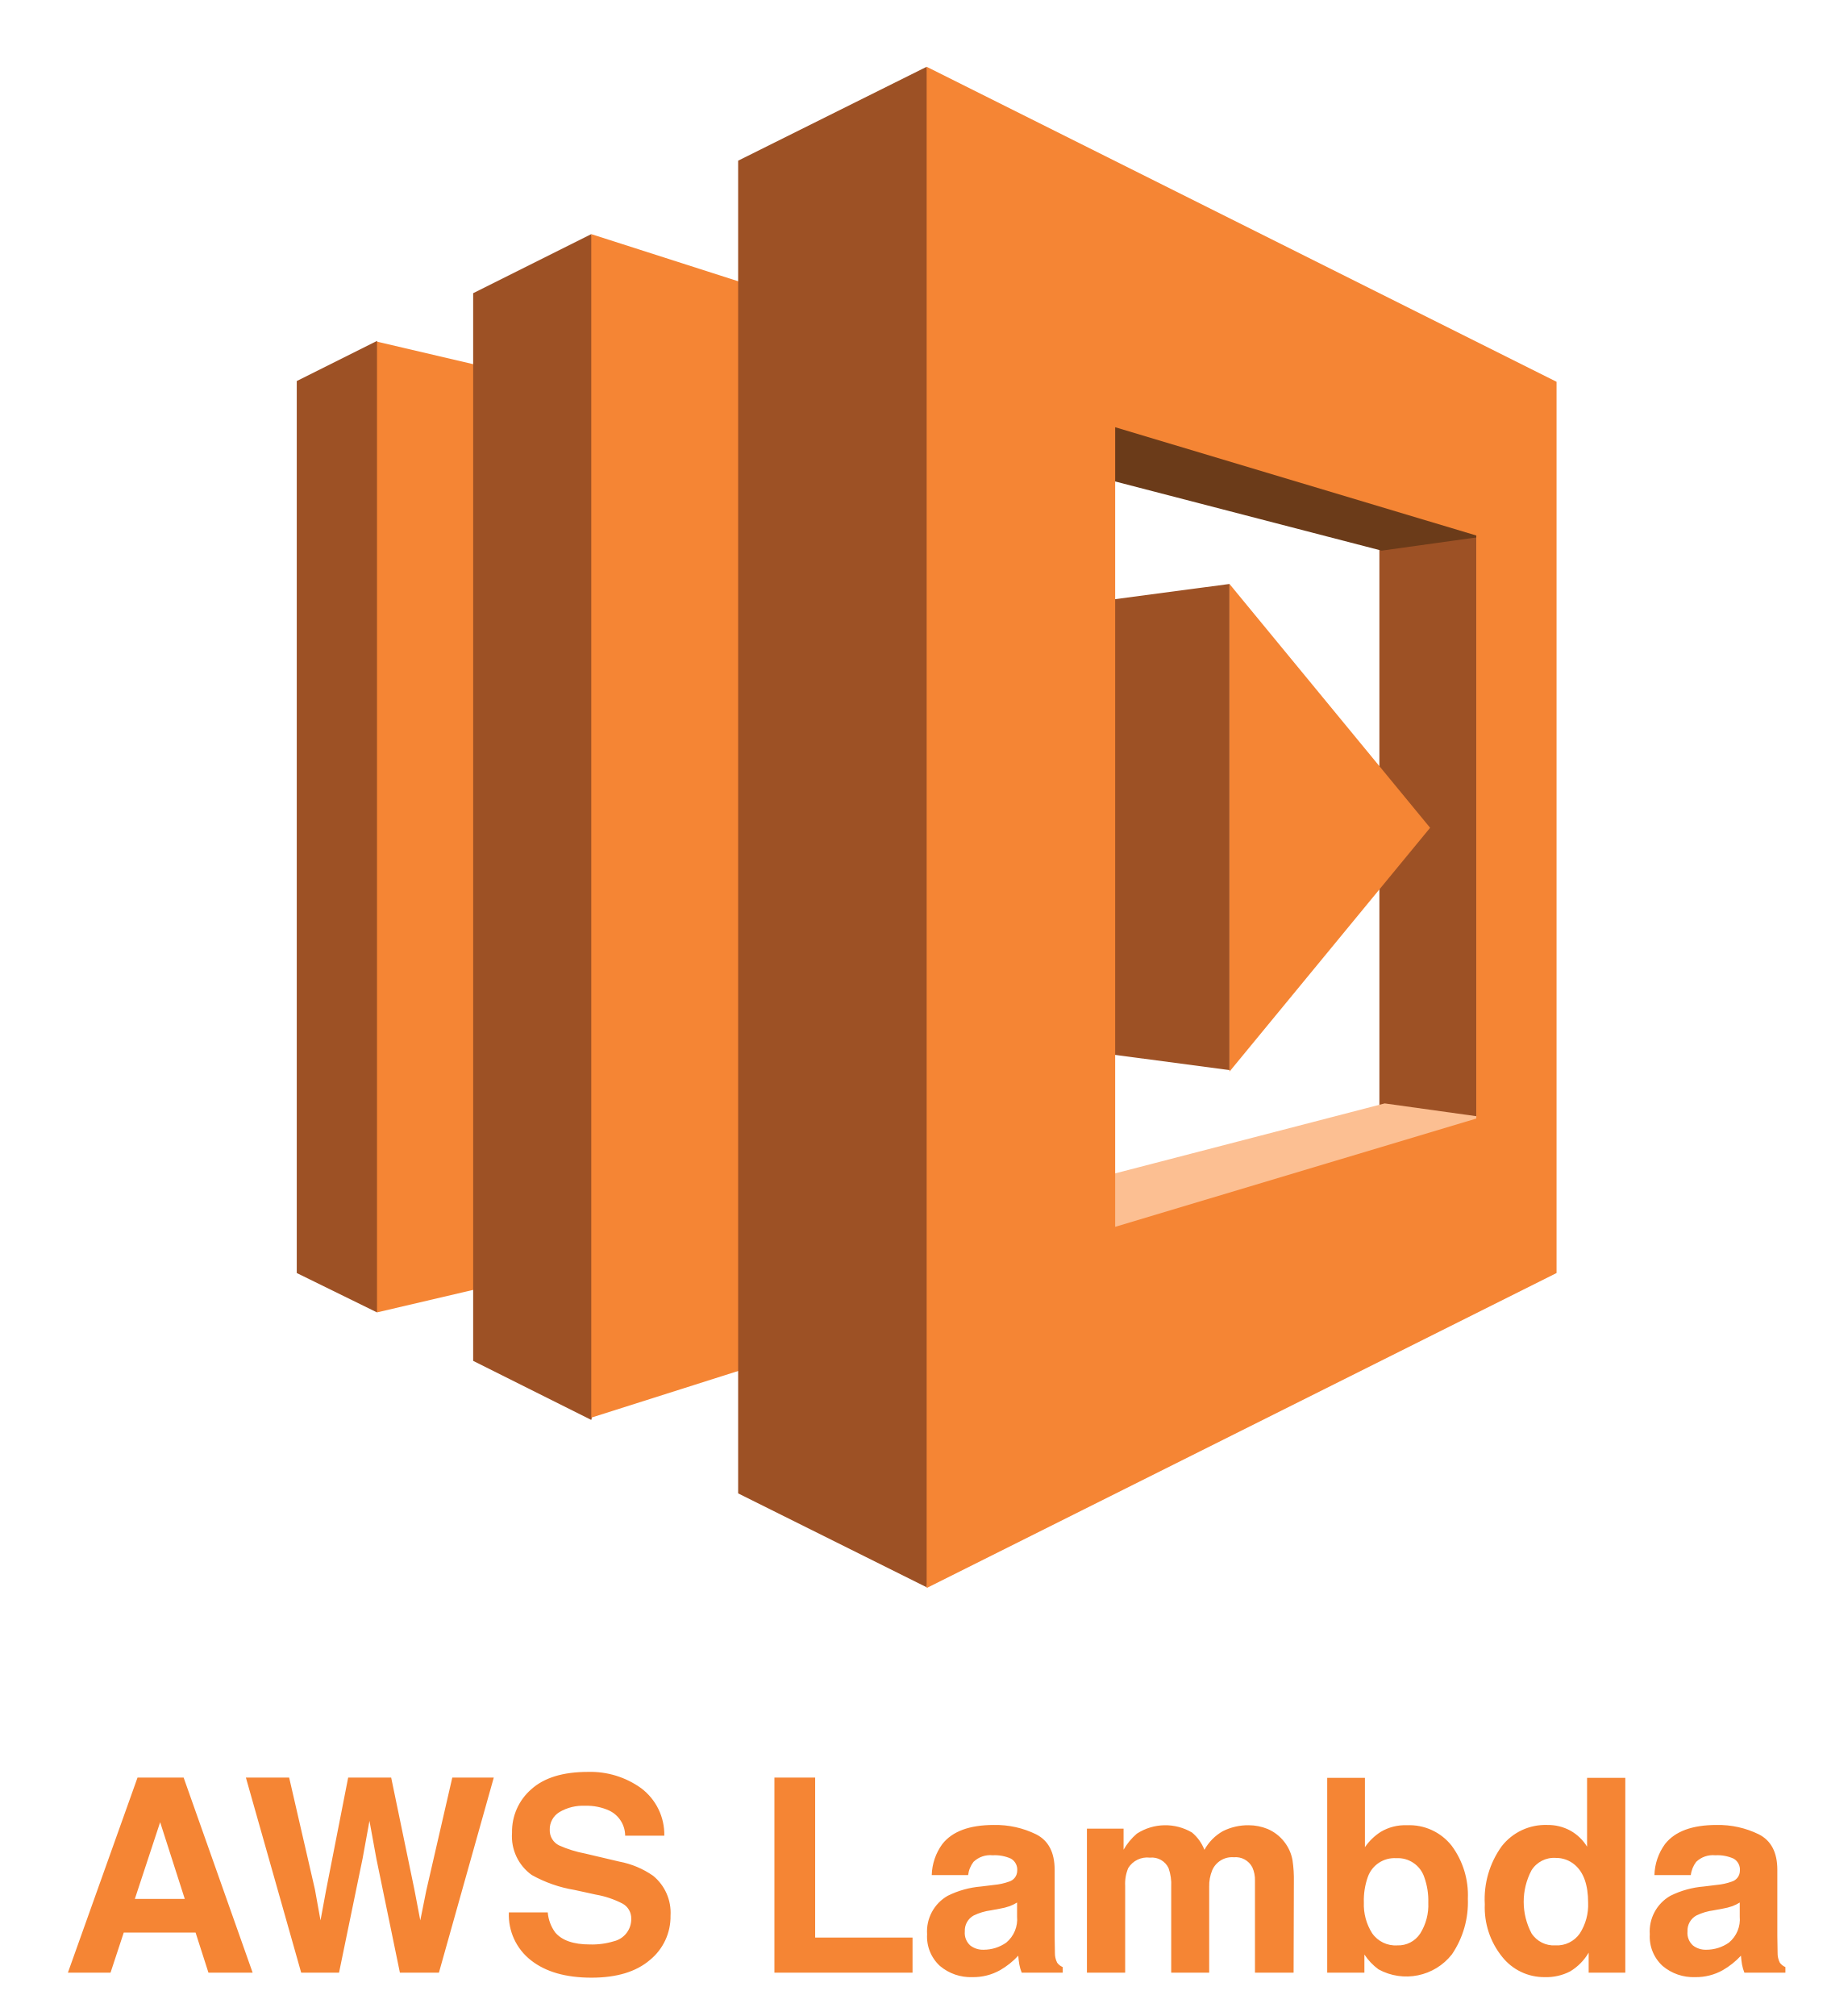
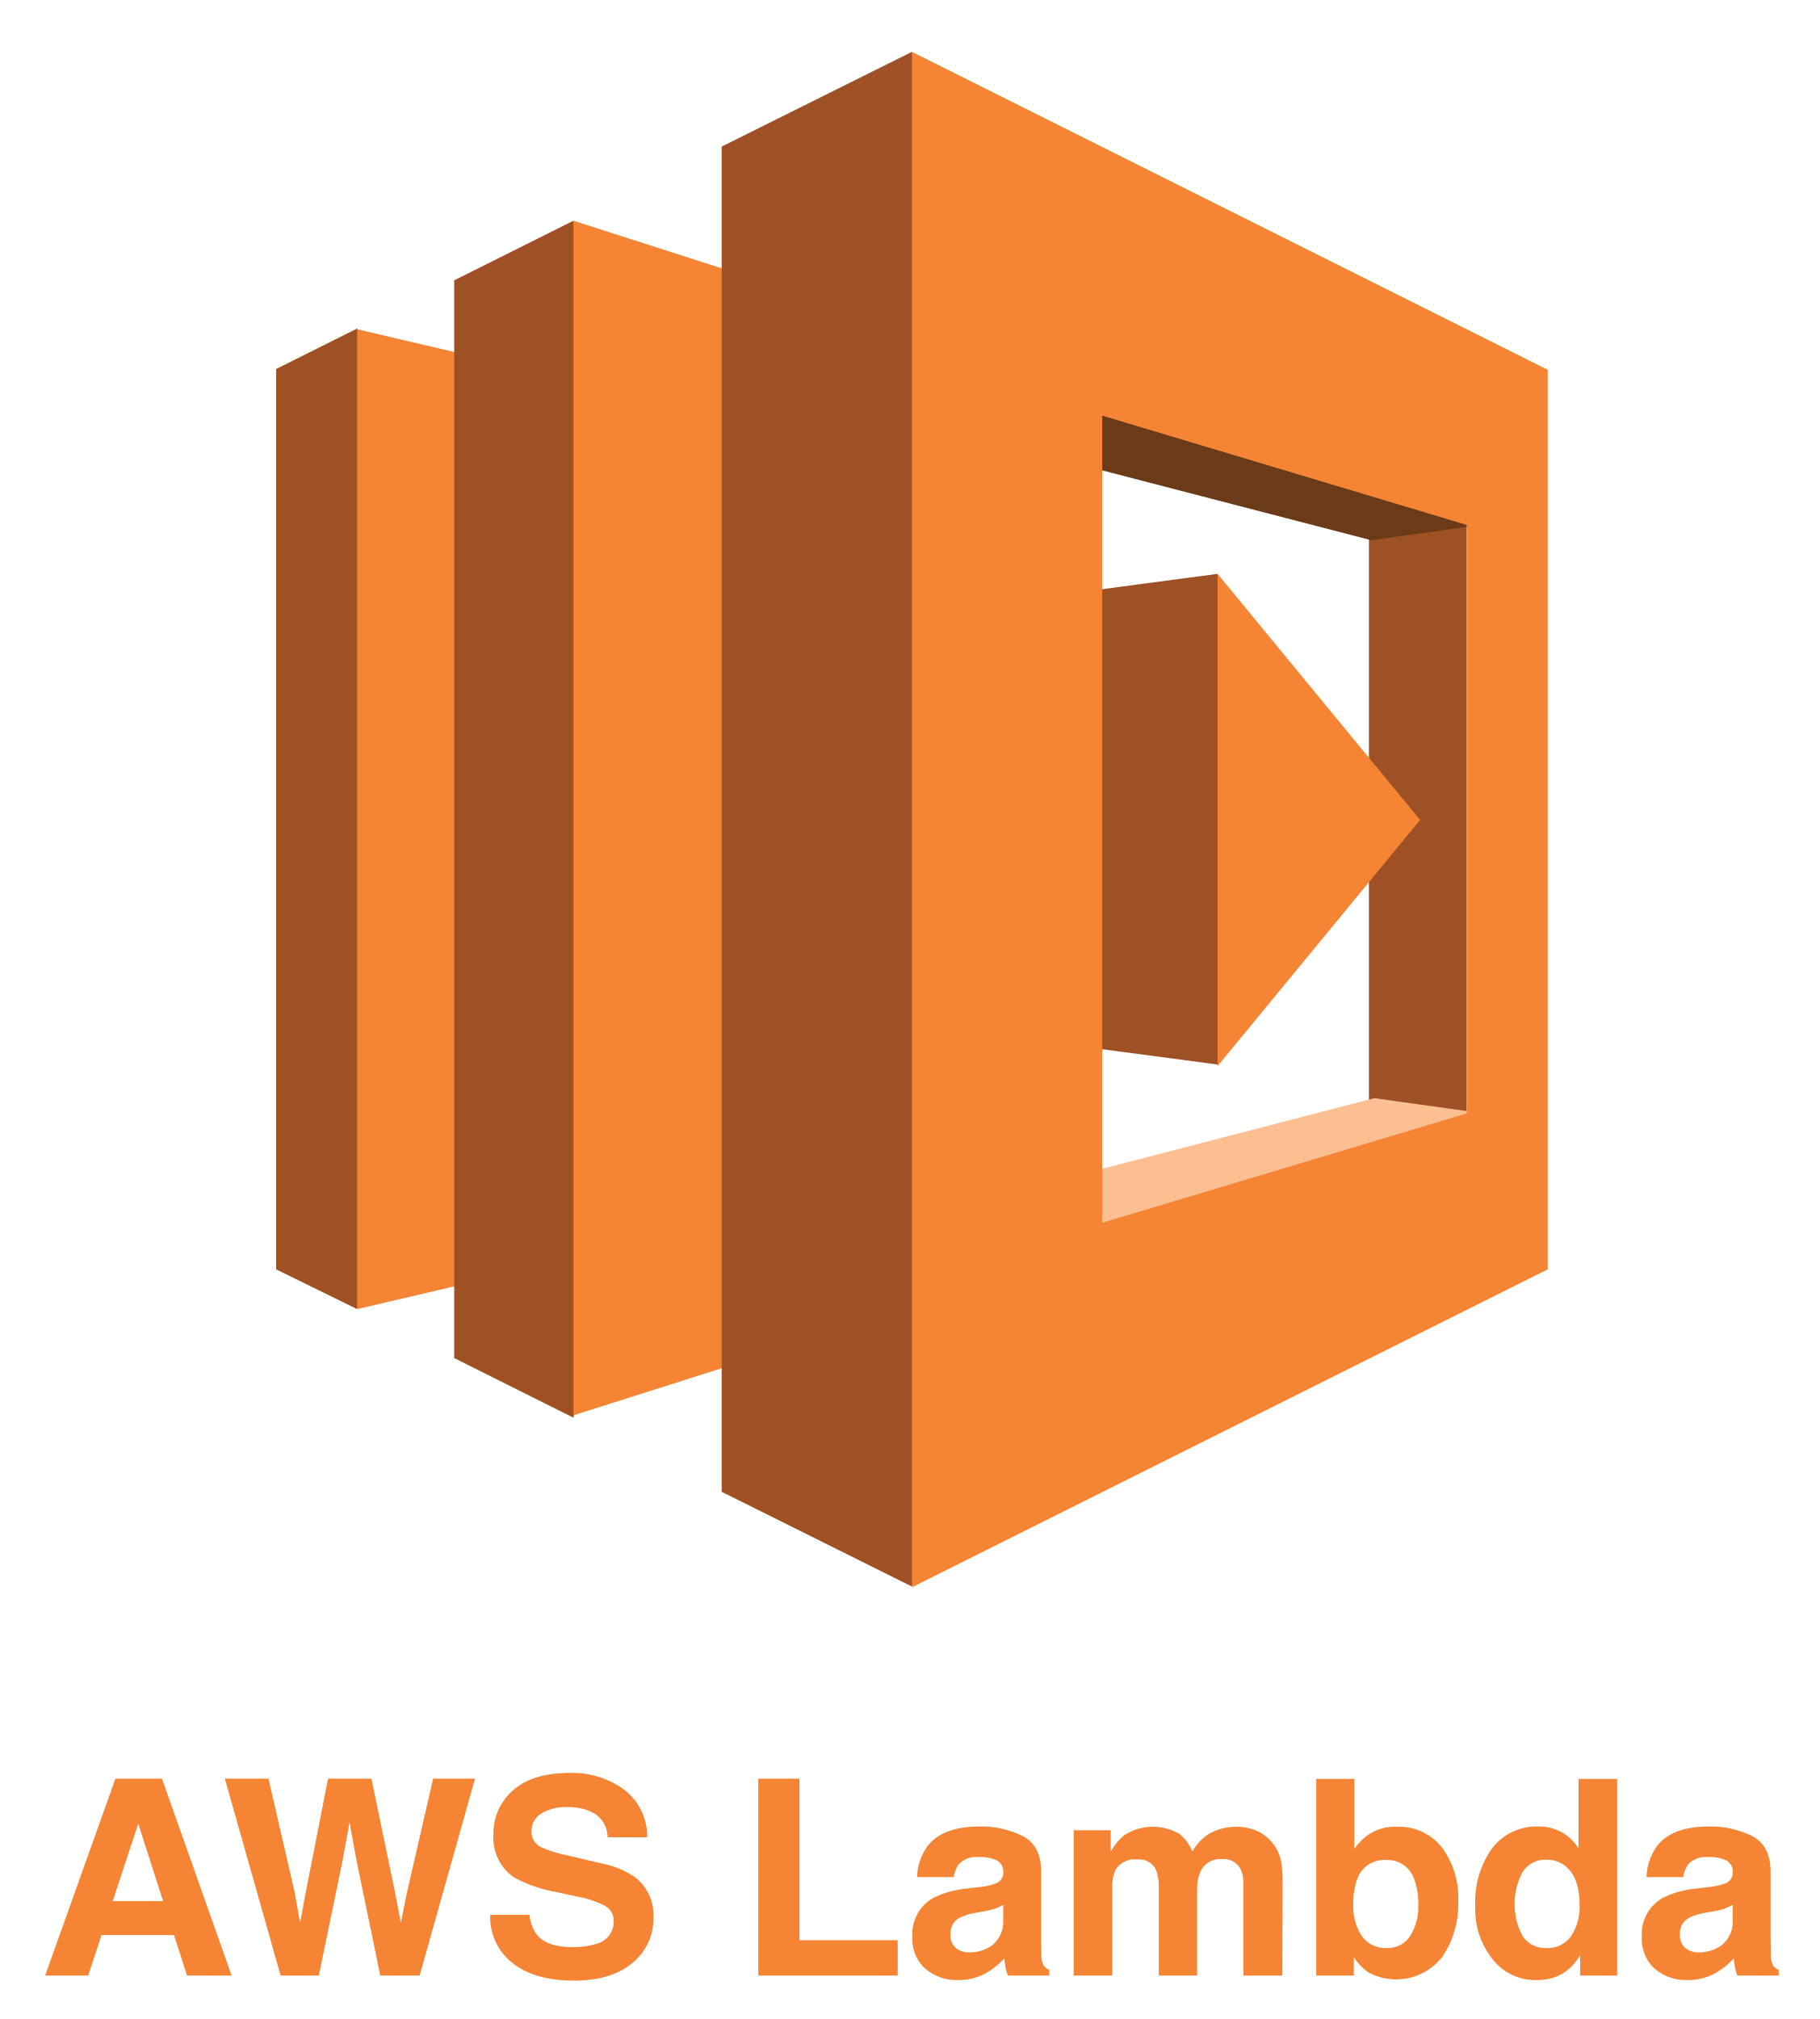
- <svg xmlns="http://www.w3.org/2000/svg" viewBox="91.36 -5.12 241.28 266.24">
+ <svg xmlns="http://www.w3.org/2000/svg" viewBox="94.42 -3.08 238.16 264.16">
  <defs>
    <style>.cls-1{fill:#9d5125}.cls-2{fill:#f58534}</style>
  </defs>
  <path d="M130.557 163l10.6 5.2 18.7-64-18.7-64.3-10.6 5.3V163z" class="cls-1" />
  <path d="M161.657 44.8l-20.5-4.8v128.2l20.5-4.8V44.8z" class="cls-2" />
  <path d="M153.857 33.6l15.599-7.8 19.401 78.4-19.401 78.2-15.599-7.8v-141z" class="cls-1" />
  <path d="M201.257 172l-31.801 10.1V25.8L201.257 36v136z" class="cls-2" />
  <path d="M273.557 53.3h12.8v97.5l-12.8-.7V53.3z" class="cls-1" />
  <path fill="#6b3b19" d="M224.156 54.7l14.3-7.4 46.901 6 1.4 12.5-12.9 1.8-49.701-12.9z" />
  <path fill="#fcbf92" d="M224.557 153.5l14.3 7.4 48.299-18.5-12.899-1.8-49.7 12.9z" />
  <path d="M228.156 132.8l25.601 3.4V72l-25.601 3.4v57.4z" class="cls-1" />
  <path d="M188.857 192.1l24.9 12.4 21.3-100.5-21.3-100.3-24.9 12.4v176z" class="cls-1" />
  <path d="M286.357 142.6l-47.7 14.3V51.3l47.7 14.3v77zm-72.6-138.9v200.9l83.2-41.6V45.3z" class="cls-2" />
  <path d="M253.757 72v64.4l26.5-32.2-26.5-32.2zM109.525 229.634h6.09l9.114 25.76h-5.837l-1.7-5.294h-9.486l-1.746 5.295h-5.631zm-.355 16.026h6.597l-3.254-10.137zm20.383-16.026l3.4 14.752.742 4.105.743-4.021 2.91-14.836h5.68l3.06 14.75.785 4.107.795-3.947 3.433-14.91h5.48l-7.246 25.76h-5.154l-3.11-15.064-.91-4.981-.908 4.981-3.112 15.065h-4.999l-7.303-25.761zm34.157 17.808a5.216 5.216 0 0 0 .982 2.64q1.338 1.59 4.586 1.59a9.875 9.875 0 0 0 3.158-.42 2.998 2.998 0 0 0 2.302-2.988 2.204 2.204 0 0 0-1.127-1.975 12.245 12.245 0 0 0-3.577-1.206l-2.79-.611a17.353 17.353 0 0 1-5.648-1.975 6.281 6.281 0 0 1-2.604-5.575 7.402 7.402 0 0 1 2.548-5.75q2.547-2.29 7.483-2.29a11.477 11.477 0 0 1 7.032 2.159 7.672 7.672 0 0 1 3.052 6.266h-5.173a3.69 3.69 0 0 0-2.078-3.304 7.124 7.124 0 0 0-3.207-.647 6.108 6.108 0 0 0-3.404.84 2.654 2.654 0 0 0-1.273 2.341 2.208 2.208 0 0 0 1.255 2.063 15.608 15.608 0 0 0 3.422 1.066l4.52 1.065a11.521 11.521 0 0 1 4.457 1.87 6.305 6.305 0 0 1 2.302 5.261 7.391 7.391 0 0 1-2.728 5.864q-2.73 2.333-7.71 2.333-5.088 0-8.003-2.298a7.603 7.603 0 0 1-2.914-6.319zm29.938-17.808h5.383v21.13h12.862v4.63h-18.245zm29.006 14.174a7.866 7.866 0 0 0 1.99-.437 1.5 1.5 0 0 0 1.074-1.416 1.672 1.672 0 0 0-.825-1.616 5.193 5.193 0 0 0-2.418-.446 3.177 3.177 0 0 0-2.533.874 3.597 3.597 0 0 0-.708 1.748h-4.806a7.291 7.291 0 0 1 1.404-4.108q1.983-2.516 6.81-2.516a12.14 12.14 0 0 1 5.581 1.24q2.44 1.242 2.44 4.684v8.739q0 .908.035 2.202a2.76 2.76 0 0 0 .298 1.328 1.779 1.779 0 0 0 .733.576v.734h-5.418a5.567 5.567 0 0 1-.314-1.084q-.087-.505-.14-1.153a10.276 10.276 0 0 1-2.39 1.905 7.227 7.227 0 0 1-3.657.926 6.31 6.31 0 0 1-4.298-1.476 5.25 5.25 0 0 1-1.696-4.186 5.424 5.424 0 0 1 2.729-5.086 12.19 12.19 0 0 1 4.401-1.222zm3.046 2.324a5.489 5.489 0 0 1-.966.48 8.058 8.058 0 0 1-1.338.341l-1.134.21a7.472 7.472 0 0 0-2.289.682 2.275 2.275 0 0 0-1.176 2.114 2.207 2.207 0 0 0 .718 1.844 2.73 2.73 0 0 0 1.748.568 5.206 5.206 0 0 0 3.008-.943 4 4 0 0 0 1.429-3.444zm33.083-9.717a5.537 5.537 0 0 1 2.219 1.713 5.471 5.471 0 0 1 1.084 2.446 16.952 16.952 0 0 1 .175 2.814l-.036 12.006h-5.102v-12.128a3.989 3.989 0 0 0-.35-1.783 2.484 2.484 0 0 0-2.447-1.328 2.862 2.862 0 0 0-2.849 1.713 5.384 5.384 0 0 0-.401 2.185v11.342h-5.017v-11.342a6.364 6.364 0 0 0-.35-2.465 2.44 2.44 0 0 0-2.463-1.381 2.942 2.942 0 0 0-2.866 1.38 5.33 5.33 0 0 0-.402 2.343v11.465h-5.05V236.38h4.84v2.78a8.037 8.037 0 0 1 1.747-2.116 6.917 6.917 0 0 1 7.288-.157 5.592 5.592 0 0 1 1.643 2.29 6.327 6.327 0 0 1 2.43-2.465 7.41 7.41 0 0 1 3.425-.786 6.639 6.639 0 0 1 2.482.489zm24.322 2.22a10.947 10.947 0 0 1 2.138 6.99 12.244 12.244 0 0 1-2.108 7.357 7.652 7.652 0 0 1-9.697 1.976 7.576 7.576 0 0 1-1.862-1.958v2.395h-4.911v-25.726h4.981v9.158a7.275 7.275 0 0 1 2.093-2.027 6.242 6.242 0 0 1 3.447-.874 7.12 7.12 0 0 1 5.92 2.709zm-4.163 11.604a7.058 7.058 0 0 0 1.075-4.09 9.147 9.147 0 0 0-.529-3.355 3.68 3.68 0 0 0-3.7-2.517 3.736 3.736 0 0 0-3.753 2.464 9.177 9.177 0 0 0-.53 3.39 7.057 7.057 0 0 0 1.093 4.056 3.75 3.75 0 0 0 3.33 1.607 3.455 3.455 0 0 0 3.014-1.555zm19.862-13.588a6.046 6.046 0 0 1 2.185 2.106v-9.088h5.05v25.726h-4.84v-2.64a7.027 7.027 0 0 1-2.43 2.465 6.818 6.818 0 0 1-3.39.768 7.078 7.078 0 0 1-5.618-2.699 10.371 10.371 0 0 1-2.282-6.93 11.928 11.928 0 0 1 2.246-7.672 7.308 7.308 0 0 1 6.003-2.796 6.146 6.146 0 0 1 3.076.76zm1.224 13.57a6.955 6.955 0 0 0 1.1-4.072q0-3.495-1.764-4.998a3.802 3.802 0 0 0-2.517-.909 3.499 3.499 0 0 0-3.207 1.652 8.904 8.904 0 0 0 .018 8.319 3.515 3.515 0 0 0 3.154 1.581 3.678 3.678 0 0 0 3.216-1.572zm18.082-6.413a7.866 7.866 0 0 0 1.99-.437 1.5 1.5 0 0 0 1.074-1.416 1.672 1.672 0 0 0-.825-1.616 5.193 5.193 0 0 0-2.418-.446 3.177 3.177 0 0 0-2.533.874 3.597 3.597 0 0 0-.708 1.748h-4.806a7.291 7.291 0 0 1 1.404-4.108q1.983-2.516 6.81-2.516a12.14 12.14 0 0 1 5.581 1.24q2.44 1.242 2.44 4.684v8.739q0 .908.035 2.202a2.76 2.76 0 0 0 .298 1.328 1.779 1.779 0 0 0 .733.576v.734h-5.418a5.567 5.567 0 0 1-.314-1.084q-.087-.505-.14-1.153a10.276 10.276 0 0 1-2.39 1.905 7.227 7.227 0 0 1-3.657.926 6.31 6.31 0 0 1-4.298-1.476 5.25 5.25 0 0 1-1.696-4.186 5.424 5.424 0 0 1 2.729-5.086 12.19 12.19 0 0 1 4.401-1.222zm3.046 2.324a5.489 5.489 0 0 1-.966.48 8.058 8.058 0 0 1-1.338.341l-1.133.21a7.472 7.472 0 0 0-2.29.682 2.275 2.275 0 0 0-1.176 2.114 2.207 2.207 0 0 0 .718 1.844 2.73 2.73 0 0 0 1.748.568 5.206 5.206 0 0 0 3.008-.943 4 4 0 0 0 1.429-3.444z" class="cls-2" />
</svg>
